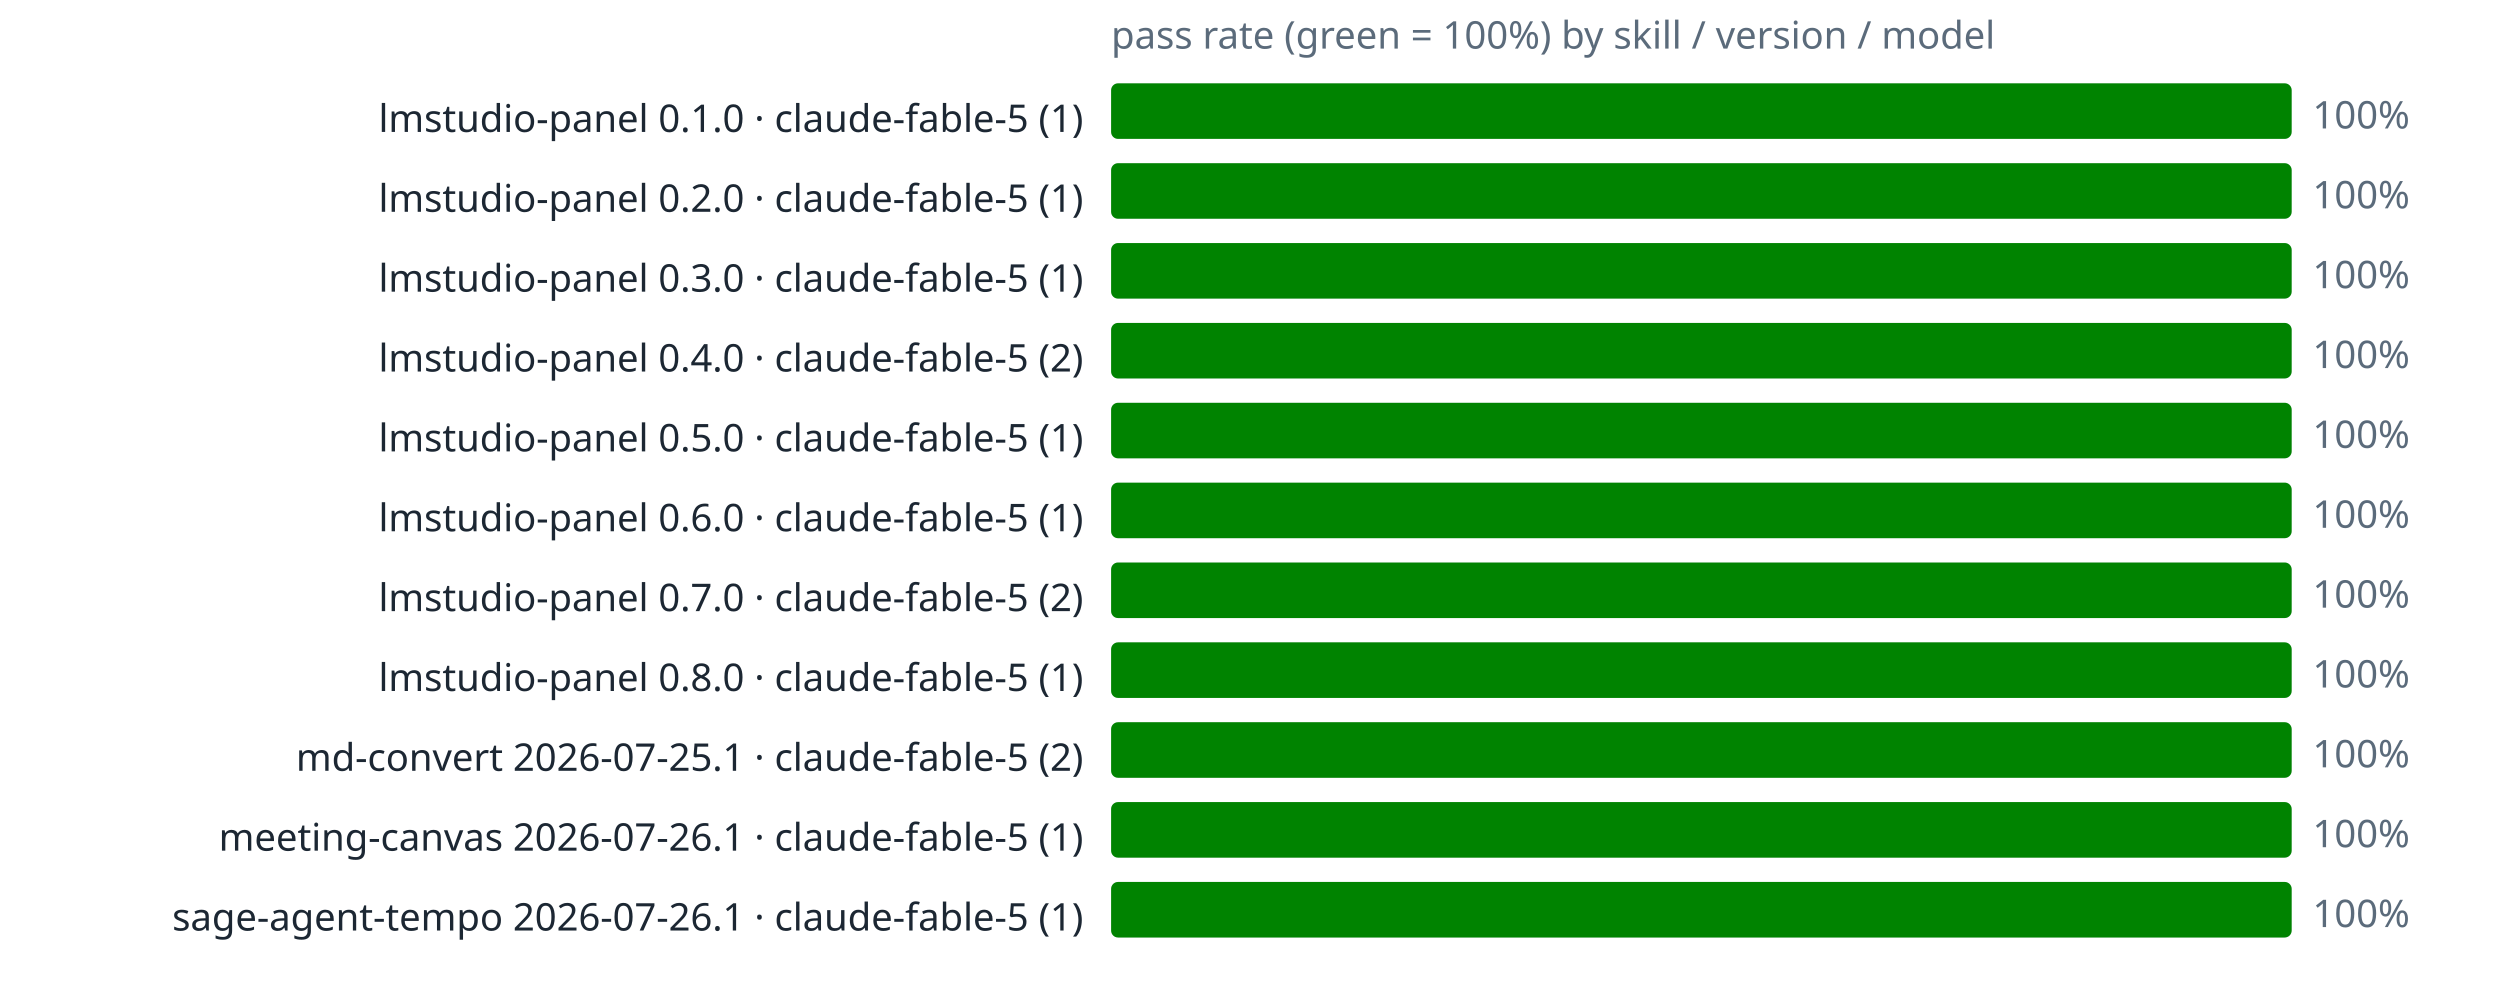
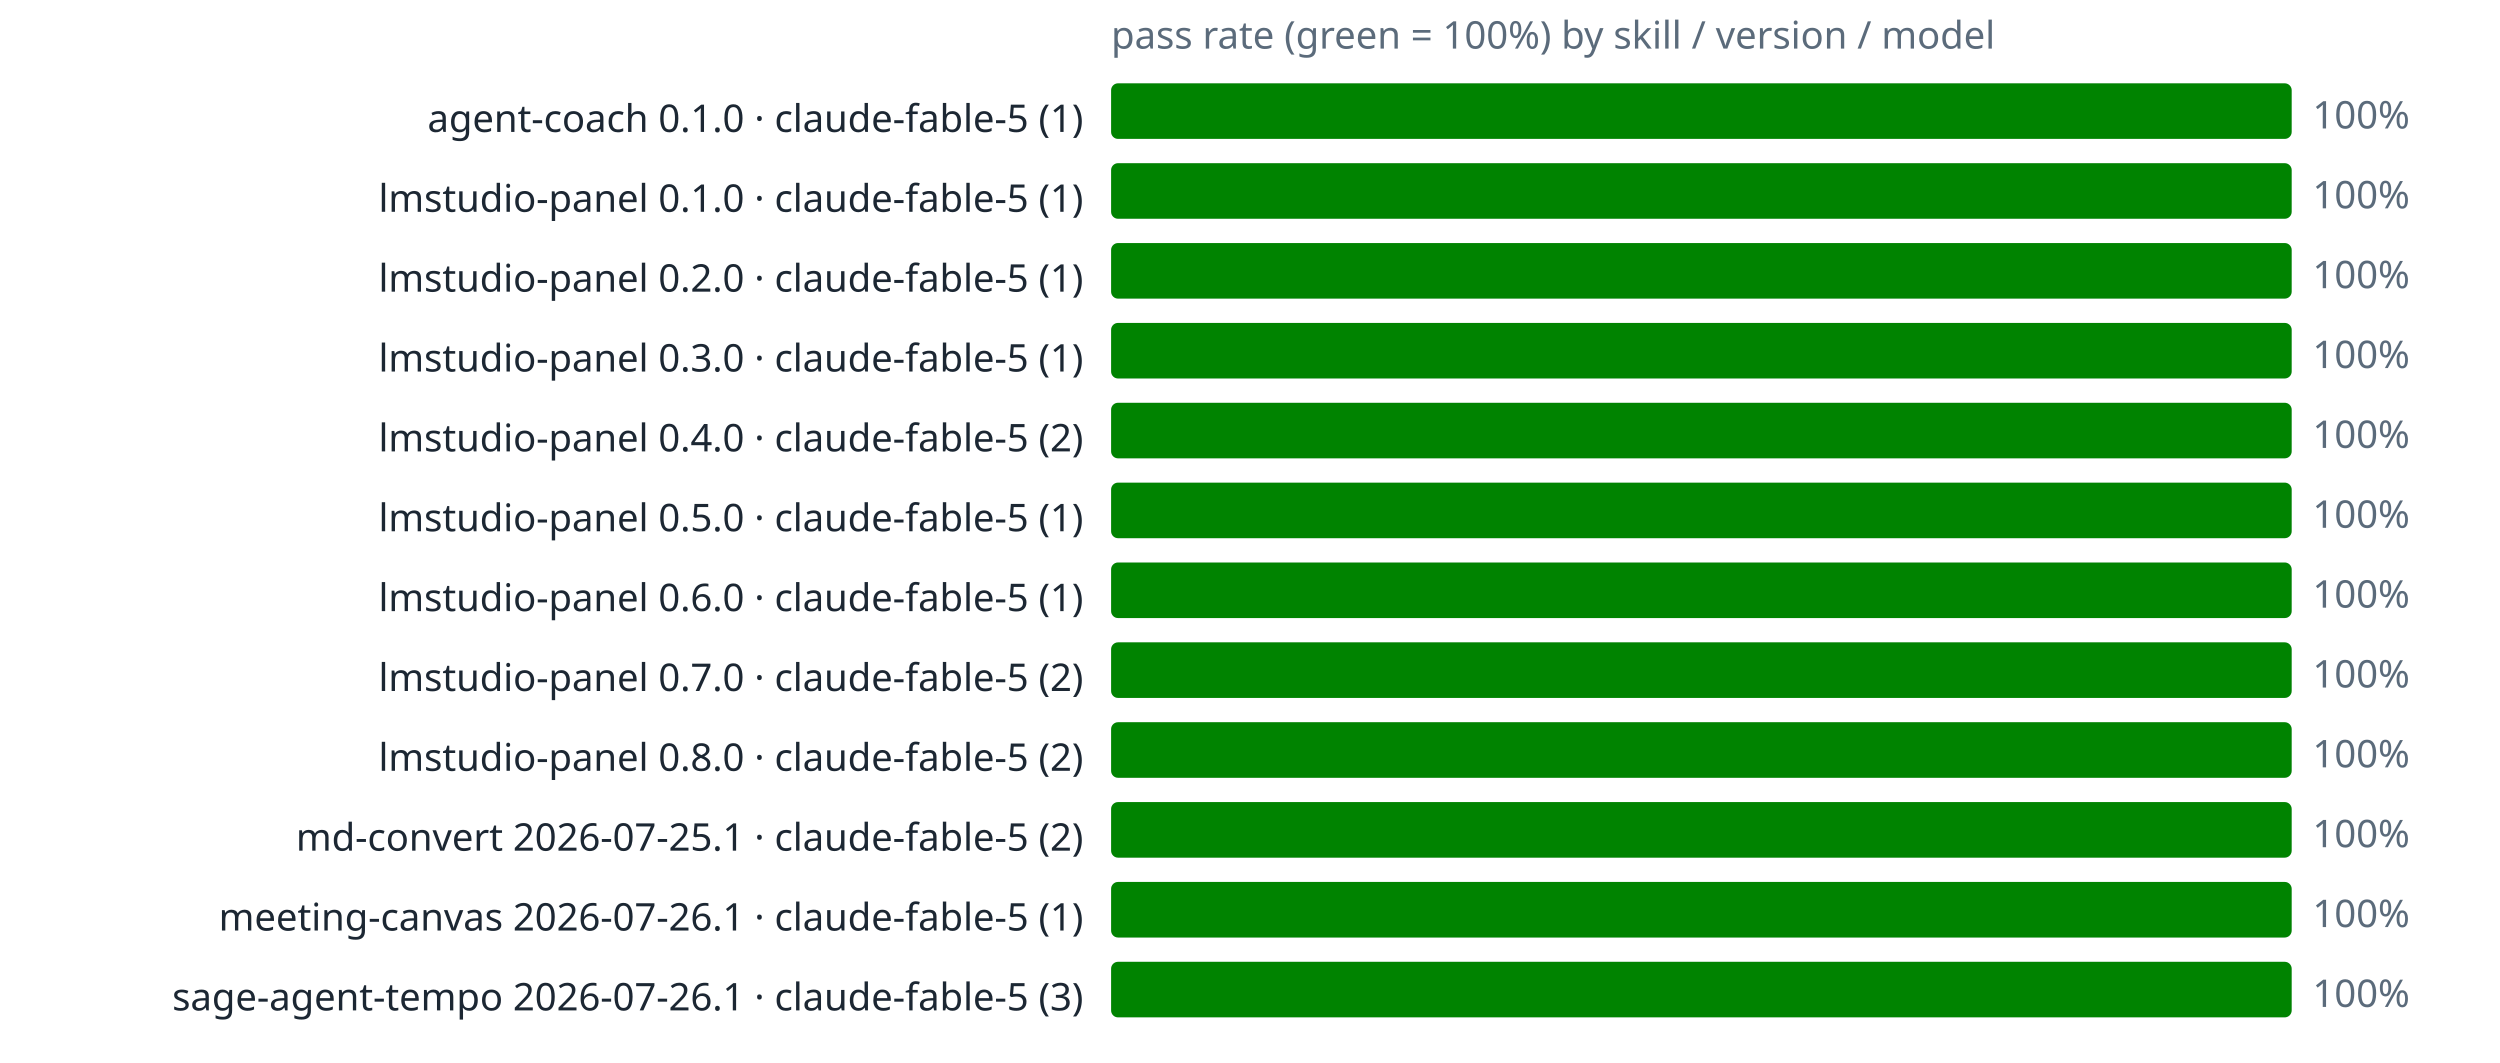
- <svg xmlns="http://www.w3.org/2000/svg" viewBox="0 0 720 283" font-family="sans-serif">
+ <svg xmlns="http://www.w3.org/2000/svg" viewBox="0 0 720 306" font-family="sans-serif">
  <text x="320" y="14" font-size="11" fill="#5b6b7b">pass rate (green = 100%) by skill / version / model</text>
-   <text x="312" y="38" text-anchor="end" font-size="11" fill="#1c2733">lmstudio-panel 0.1.0 · claude-fable-5 (1)</text>
+   <text x="312" y="38" text-anchor="end" font-size="11" fill="#1c2733">agent-coach 0.1.0 · claude-fable-5 (1)</text>
  <rect x="320" y="24" width="340" height="16" rx="2" fill="#e3e8ee" />
  <rect x="320" y="24" width="340" height="16" rx="2" fill="#008300" />
  <text x="666" y="37" font-size="11" fill="#5b6b7b">100%</text>
-   <text x="312" y="61" text-anchor="end" font-size="11" fill="#1c2733">lmstudio-panel 0.2.0 · claude-fable-5 (1)</text>
+   <text x="312" y="61" text-anchor="end" font-size="11" fill="#1c2733">lmstudio-panel 0.1.0 · claude-fable-5 (1)</text>
  <rect x="320" y="47" width="340" height="16" rx="2" fill="#e3e8ee" />
  <rect x="320" y="47" width="340" height="16" rx="2" fill="#008300" />
  <text x="666" y="60" font-size="11" fill="#5b6b7b">100%</text>
-   <text x="312" y="84" text-anchor="end" font-size="11" fill="#1c2733">lmstudio-panel 0.3.0 · claude-fable-5 (1)</text>
+   <text x="312" y="84" text-anchor="end" font-size="11" fill="#1c2733">lmstudio-panel 0.2.0 · claude-fable-5 (1)</text>
  <rect x="320" y="70" width="340" height="16" rx="2" fill="#e3e8ee" />
  <rect x="320" y="70" width="340" height="16" rx="2" fill="#008300" />
  <text x="666" y="83" font-size="11" fill="#5b6b7b">100%</text>
-   <text x="312" y="107" text-anchor="end" font-size="11" fill="#1c2733">lmstudio-panel 0.4.0 · claude-fable-5 (2)</text>
+   <text x="312" y="107" text-anchor="end" font-size="11" fill="#1c2733">lmstudio-panel 0.3.0 · claude-fable-5 (1)</text>
  <rect x="320" y="93" width="340" height="16" rx="2" fill="#e3e8ee" />
  <rect x="320" y="93" width="340" height="16" rx="2" fill="#008300" />
  <text x="666" y="106" font-size="11" fill="#5b6b7b">100%</text>
-   <text x="312" y="130" text-anchor="end" font-size="11" fill="#1c2733">lmstudio-panel 0.5.0 · claude-fable-5 (1)</text>
+   <text x="312" y="130" text-anchor="end" font-size="11" fill="#1c2733">lmstudio-panel 0.4.0 · claude-fable-5 (2)</text>
  <rect x="320" y="116" width="340" height="16" rx="2" fill="#e3e8ee" />
  <rect x="320" y="116" width="340" height="16" rx="2" fill="#008300" />
  <text x="666" y="129" font-size="11" fill="#5b6b7b">100%</text>
-   <text x="312" y="153" text-anchor="end" font-size="11" fill="#1c2733">lmstudio-panel 0.6.0 · claude-fable-5 (1)</text>
+   <text x="312" y="153" text-anchor="end" font-size="11" fill="#1c2733">lmstudio-panel 0.5.0 · claude-fable-5 (1)</text>
  <rect x="320" y="139" width="340" height="16" rx="2" fill="#e3e8ee" />
  <rect x="320" y="139" width="340" height="16" rx="2" fill="#008300" />
  <text x="666" y="152" font-size="11" fill="#5b6b7b">100%</text>
-   <text x="312" y="176" text-anchor="end" font-size="11" fill="#1c2733">lmstudio-panel 0.7.0 · claude-fable-5 (2)</text>
+   <text x="312" y="176" text-anchor="end" font-size="11" fill="#1c2733">lmstudio-panel 0.6.0 · claude-fable-5 (1)</text>
  <rect x="320" y="162" width="340" height="16" rx="2" fill="#e3e8ee" />
  <rect x="320" y="162" width="340" height="16" rx="2" fill="#008300" />
  <text x="666" y="175" font-size="11" fill="#5b6b7b">100%</text>
-   <text x="312" y="199" text-anchor="end" font-size="11" fill="#1c2733">lmstudio-panel 0.8.0 · claude-fable-5 (1)</text>
+   <text x="312" y="199" text-anchor="end" font-size="11" fill="#1c2733">lmstudio-panel 0.7.0 · claude-fable-5 (2)</text>
  <rect x="320" y="185" width="340" height="16" rx="2" fill="#e3e8ee" />
  <rect x="320" y="185" width="340" height="16" rx="2" fill="#008300" />
  <text x="666" y="198" font-size="11" fill="#5b6b7b">100%</text>
-   <text x="312" y="222" text-anchor="end" font-size="11" fill="#1c2733">md-convert 2026-07-25.1 · claude-fable-5 (2)</text>
+   <text x="312" y="222" text-anchor="end" font-size="11" fill="#1c2733">lmstudio-panel 0.8.0 · claude-fable-5 (2)</text>
  <rect x="320" y="208" width="340" height="16" rx="2" fill="#e3e8ee" />
  <rect x="320" y="208" width="340" height="16" rx="2" fill="#008300" />
  <text x="666" y="221" font-size="11" fill="#5b6b7b">100%</text>
-   <text x="312" y="245" text-anchor="end" font-size="11" fill="#1c2733">meeting-canvas 2026-07-26.1 · claude-fable-5 (1)</text>
+   <text x="312" y="245" text-anchor="end" font-size="11" fill="#1c2733">md-convert 2026-07-25.1 · claude-fable-5 (2)</text>
  <rect x="320" y="231" width="340" height="16" rx="2" fill="#e3e8ee" />
  <rect x="320" y="231" width="340" height="16" rx="2" fill="#008300" />
  <text x="666" y="244" font-size="11" fill="#5b6b7b">100%</text>
-   <text x="312" y="268" text-anchor="end" font-size="11" fill="#1c2733">sage-agent-tempo 2026-07-26.1 · claude-fable-5 (1)</text>
+   <text x="312" y="268" text-anchor="end" font-size="11" fill="#1c2733">meeting-canvas 2026-07-26.1 · claude-fable-5 (1)</text>
  <rect x="320" y="254" width="340" height="16" rx="2" fill="#e3e8ee" />
  <rect x="320" y="254" width="340" height="16" rx="2" fill="#008300" />
  <text x="666" y="267" font-size="11" fill="#5b6b7b">100%</text>
+   <text x="312" y="291" text-anchor="end" font-size="11" fill="#1c2733">sage-agent-tempo 2026-07-26.1 · claude-fable-5 (3)</text>
+   <rect x="320" y="277" width="340" height="16" rx="2" fill="#e3e8ee" />
+   <rect x="320" y="277" width="340" height="16" rx="2" fill="#008300" />
+   <text x="666" y="290" font-size="11" fill="#5b6b7b">100%</text>
</svg>
